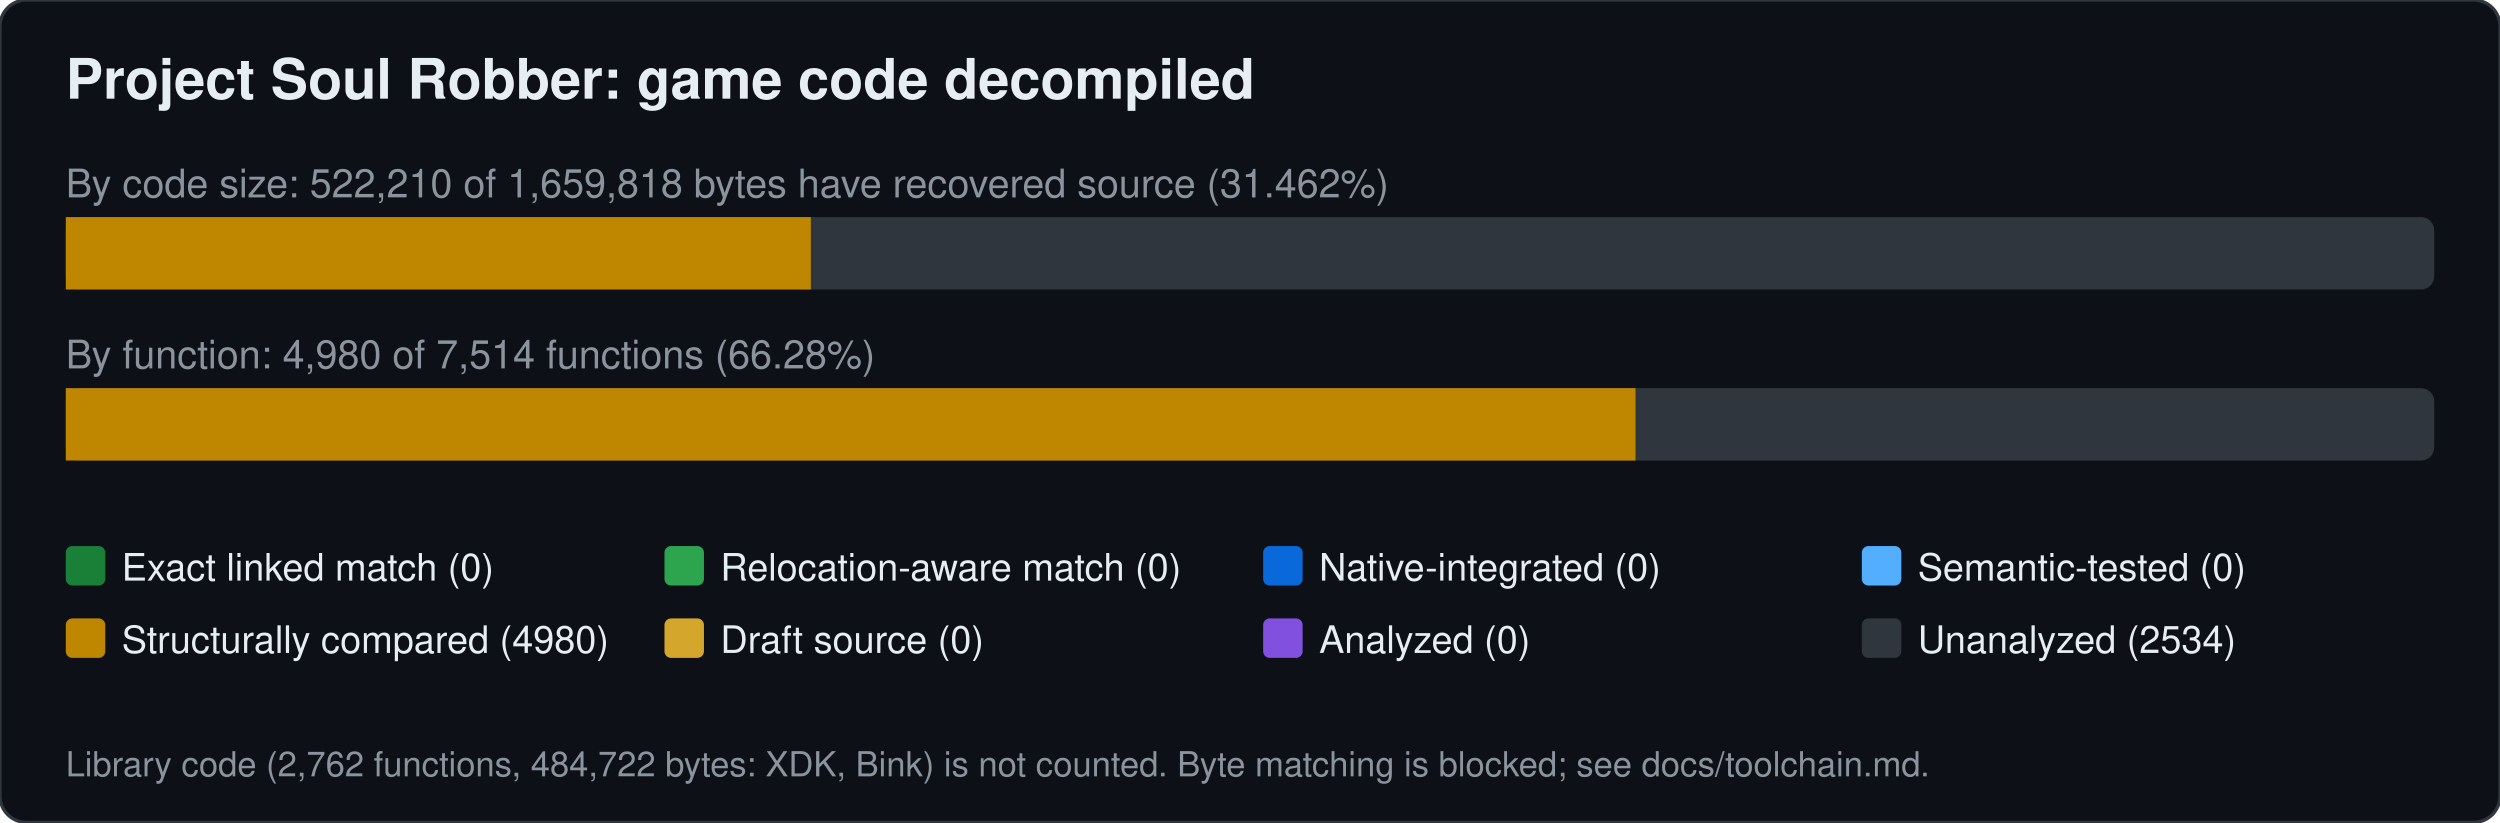
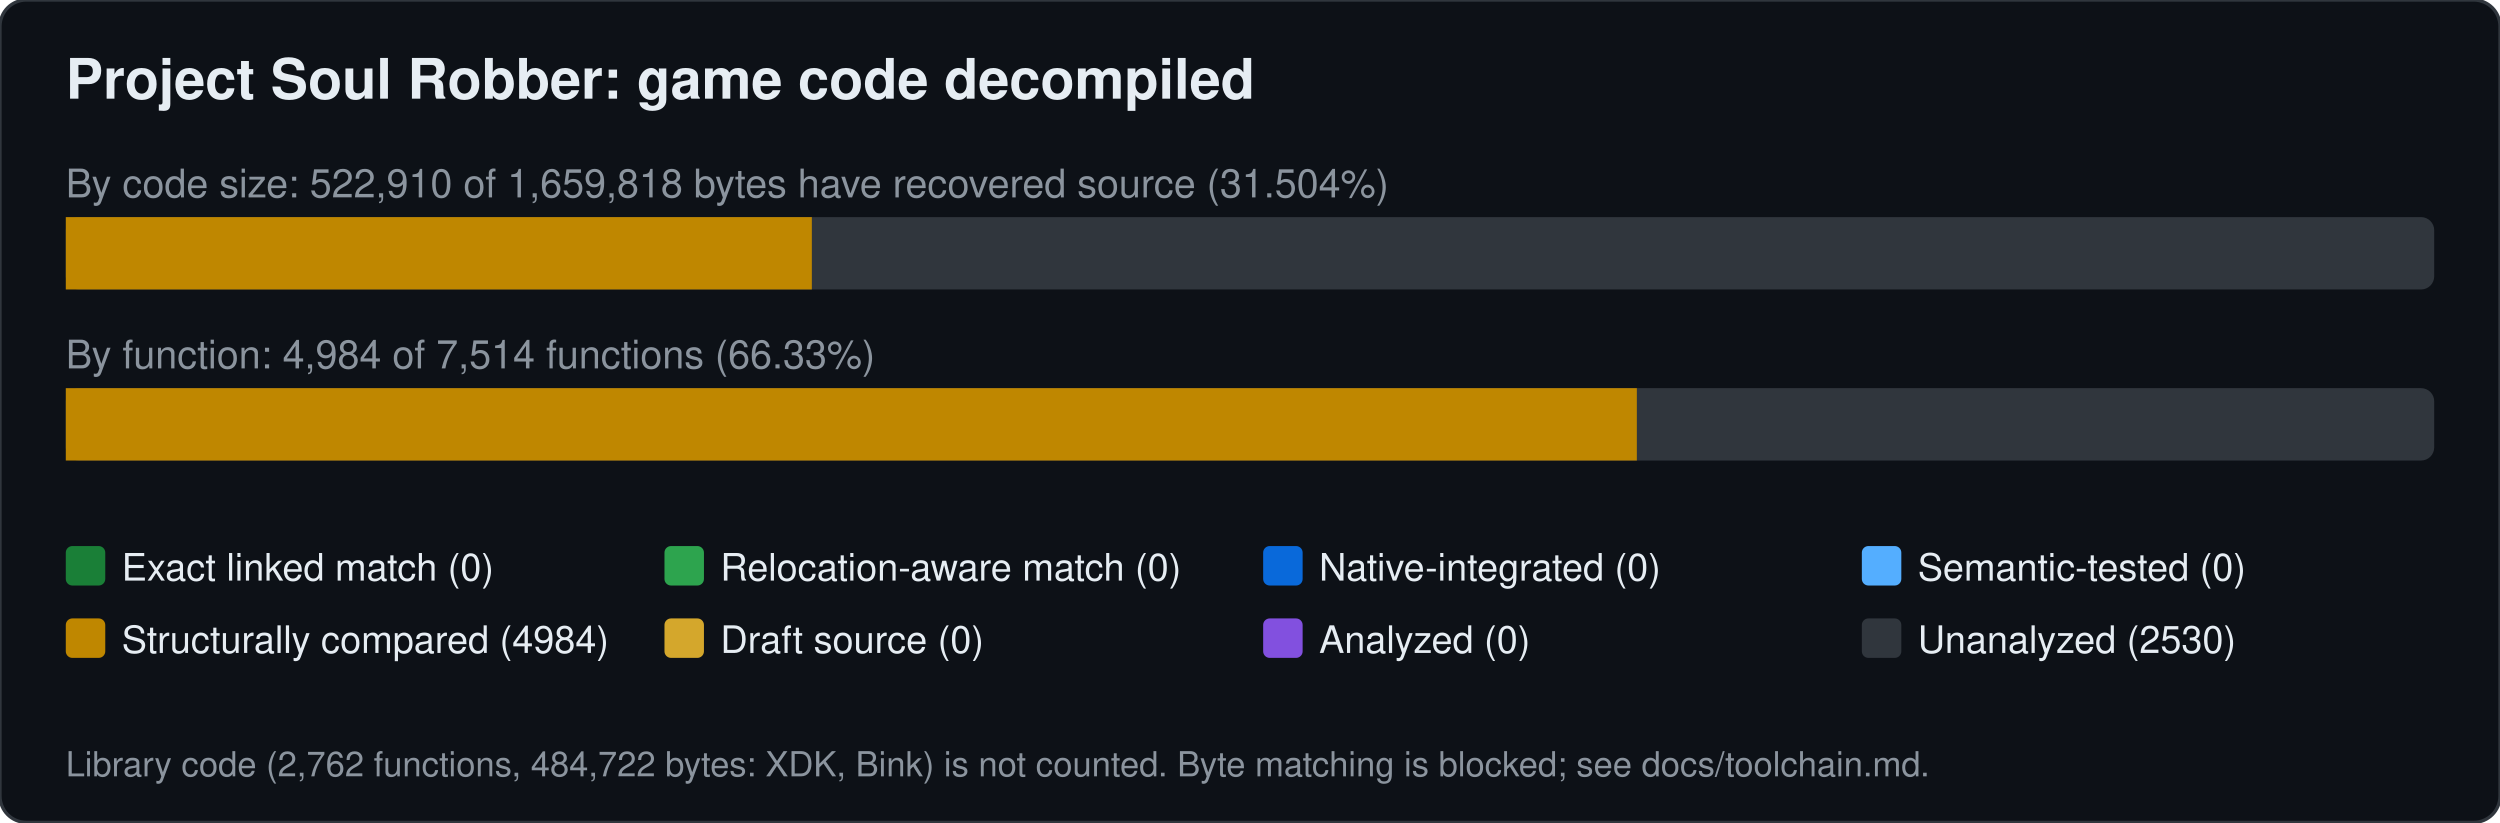
<svg xmlns="http://www.w3.org/2000/svg" width="760" height="250" viewBox="0 0 760 250" font-family="Segoe UI,Helvetica,Arial,sans-serif">
  <rect width="760" height="250" rx="8" fill="#0d1117" stroke="#30363d" />
  <text x="20" y="30" font-size="17" font-weight="600" fill="#e6edf3">Project Soul Robber: game code decompiled</text>
-   <text x="20" y="60" font-size="12" fill="#8b949e">By code size: 522,210 of 1,659,818 bytes have recovered source (31.462%)</text>
+   <text x="20" y="60" font-size="12" fill="#8b949e">By code size: 522,910 of 1,659,818 bytes have recovered source (31.504%)</text>
  <rect x="20" y="66" width="720" height="22" rx="4" fill="#30363d" />
-   <rect x="20.0" y="66" width="226.5" height="22" fill="#bf8700" />
-   <text x="20" y="112" font-size="12" fill="#8b949e">By function: 4,980 of 7,514 functions (66.28%)</text>
+   <rect x="20.0" y="66" width="226.8" height="22" fill="#bf8700" />
+   <text x="20" y="112" font-size="12" fill="#8b949e">By function: 4,984 of 7,514 functions (66.33%)</text>
  <rect x="20" y="118" width="720" height="22" rx="4" fill="#30363d" />
-   <rect x="20.0" y="118" width="477.2" height="22" fill="#bf8700" />
+   <rect x="20.0" y="118" width="477.6" height="22" fill="#bf8700" />
  <rect x="20" y="166" width="12" height="12" rx="2" fill="#1a7f37" />
  <text x="37" y="176.5" font-size="11.5" fill="#e6edf3">Exact linked match (0)</text>
  <rect x="202" y="166" width="12" height="12" rx="2" fill="#2da44e" />
  <text x="219" y="176.5" font-size="11.5" fill="#e6edf3">Relocation-aware match (0)</text>
  <rect x="384" y="166" width="12" height="12" rx="2" fill="#0969da" />
  <text x="401" y="176.5" font-size="11.5" fill="#e6edf3">Native-integrated (0)</text>
  <rect x="566" y="166" width="12" height="12" rx="2" fill="#54aeff" />
  <text x="583" y="176.5" font-size="11.5" fill="#e6edf3">Semantic-tested (0)</text>
  <rect x="20" y="188" width="12" height="12" rx="2" fill="#bf8700" />
-   <text x="37" y="198.5" font-size="11.5" fill="#e6edf3">Structurally compared (4980)</text>
+   <text x="37" y="198.5" font-size="11.5" fill="#e6edf3">Structurally compared (4984)</text>
  <rect x="202" y="188" width="12" height="12" rx="2" fill="#d4a72c" />
  <text x="219" y="198.5" font-size="11.5" fill="#e6edf3">Draft source (0)</text>
  <rect x="384" y="188" width="12" height="12" rx="2" fill="#8250df" />
  <text x="401" y="198.5" font-size="11.5" fill="#e6edf3">Analyzed (0)</text>
  <rect x="566" y="188" width="12" height="12" rx="2" fill="#30363d" />
-   <text x="583" y="198.5" font-size="11.5" fill="#e6edf3">Unanalyzed (2534)</text>
+   <text x="583" y="198.5" font-size="11.5" fill="#e6edf3">Unanalyzed (2530)</text>
  <text x="20" y="236" font-size="10.5" fill="#8b949e">Library code (2,762 functions, 484,722 bytes: XDK, Bink) is not counted. Byte matching is blocked; see docs/toolchain.md.</text>
</svg>
